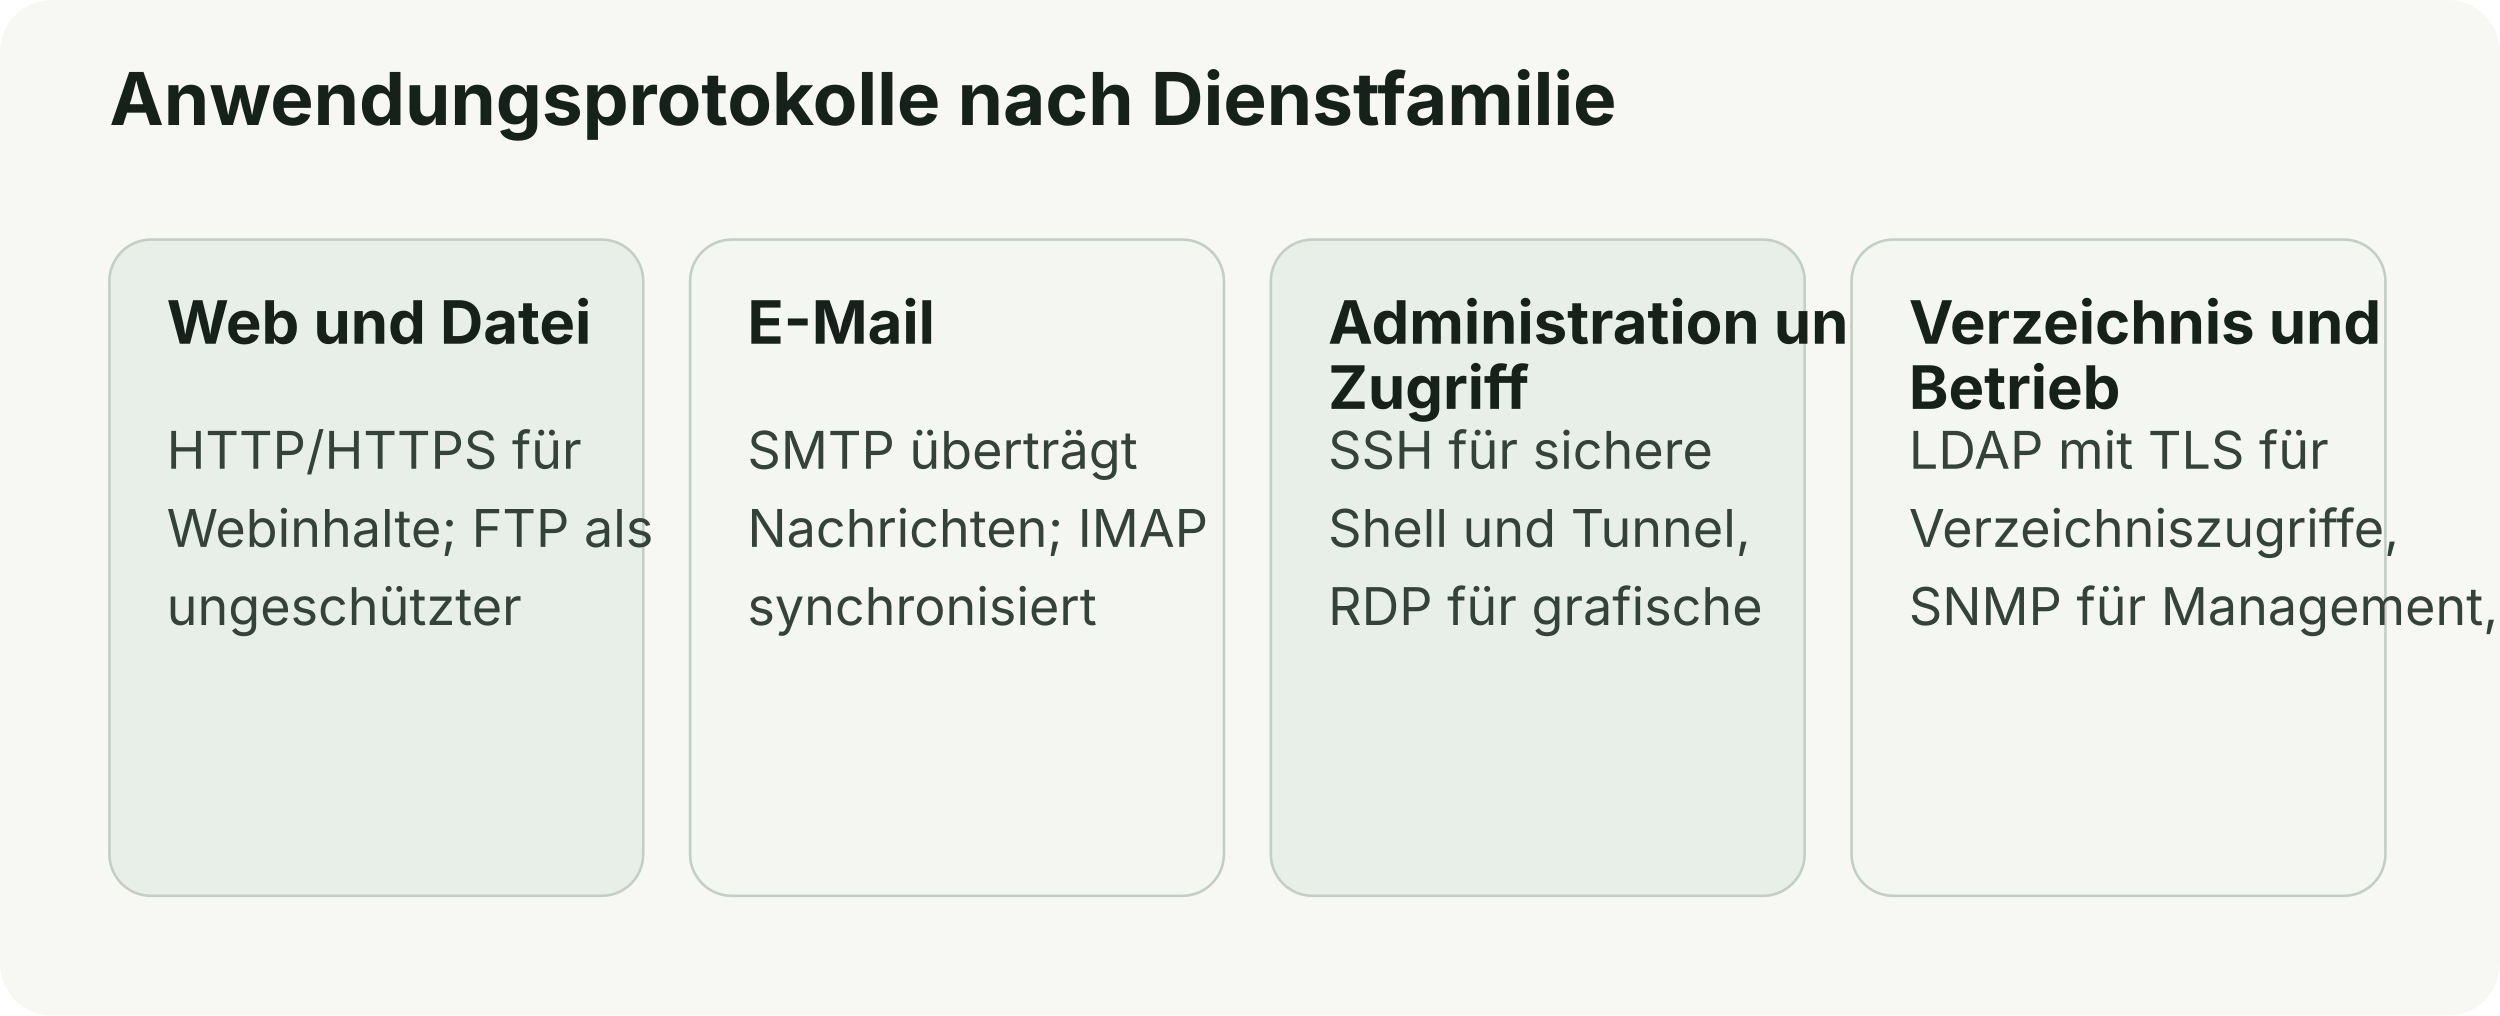
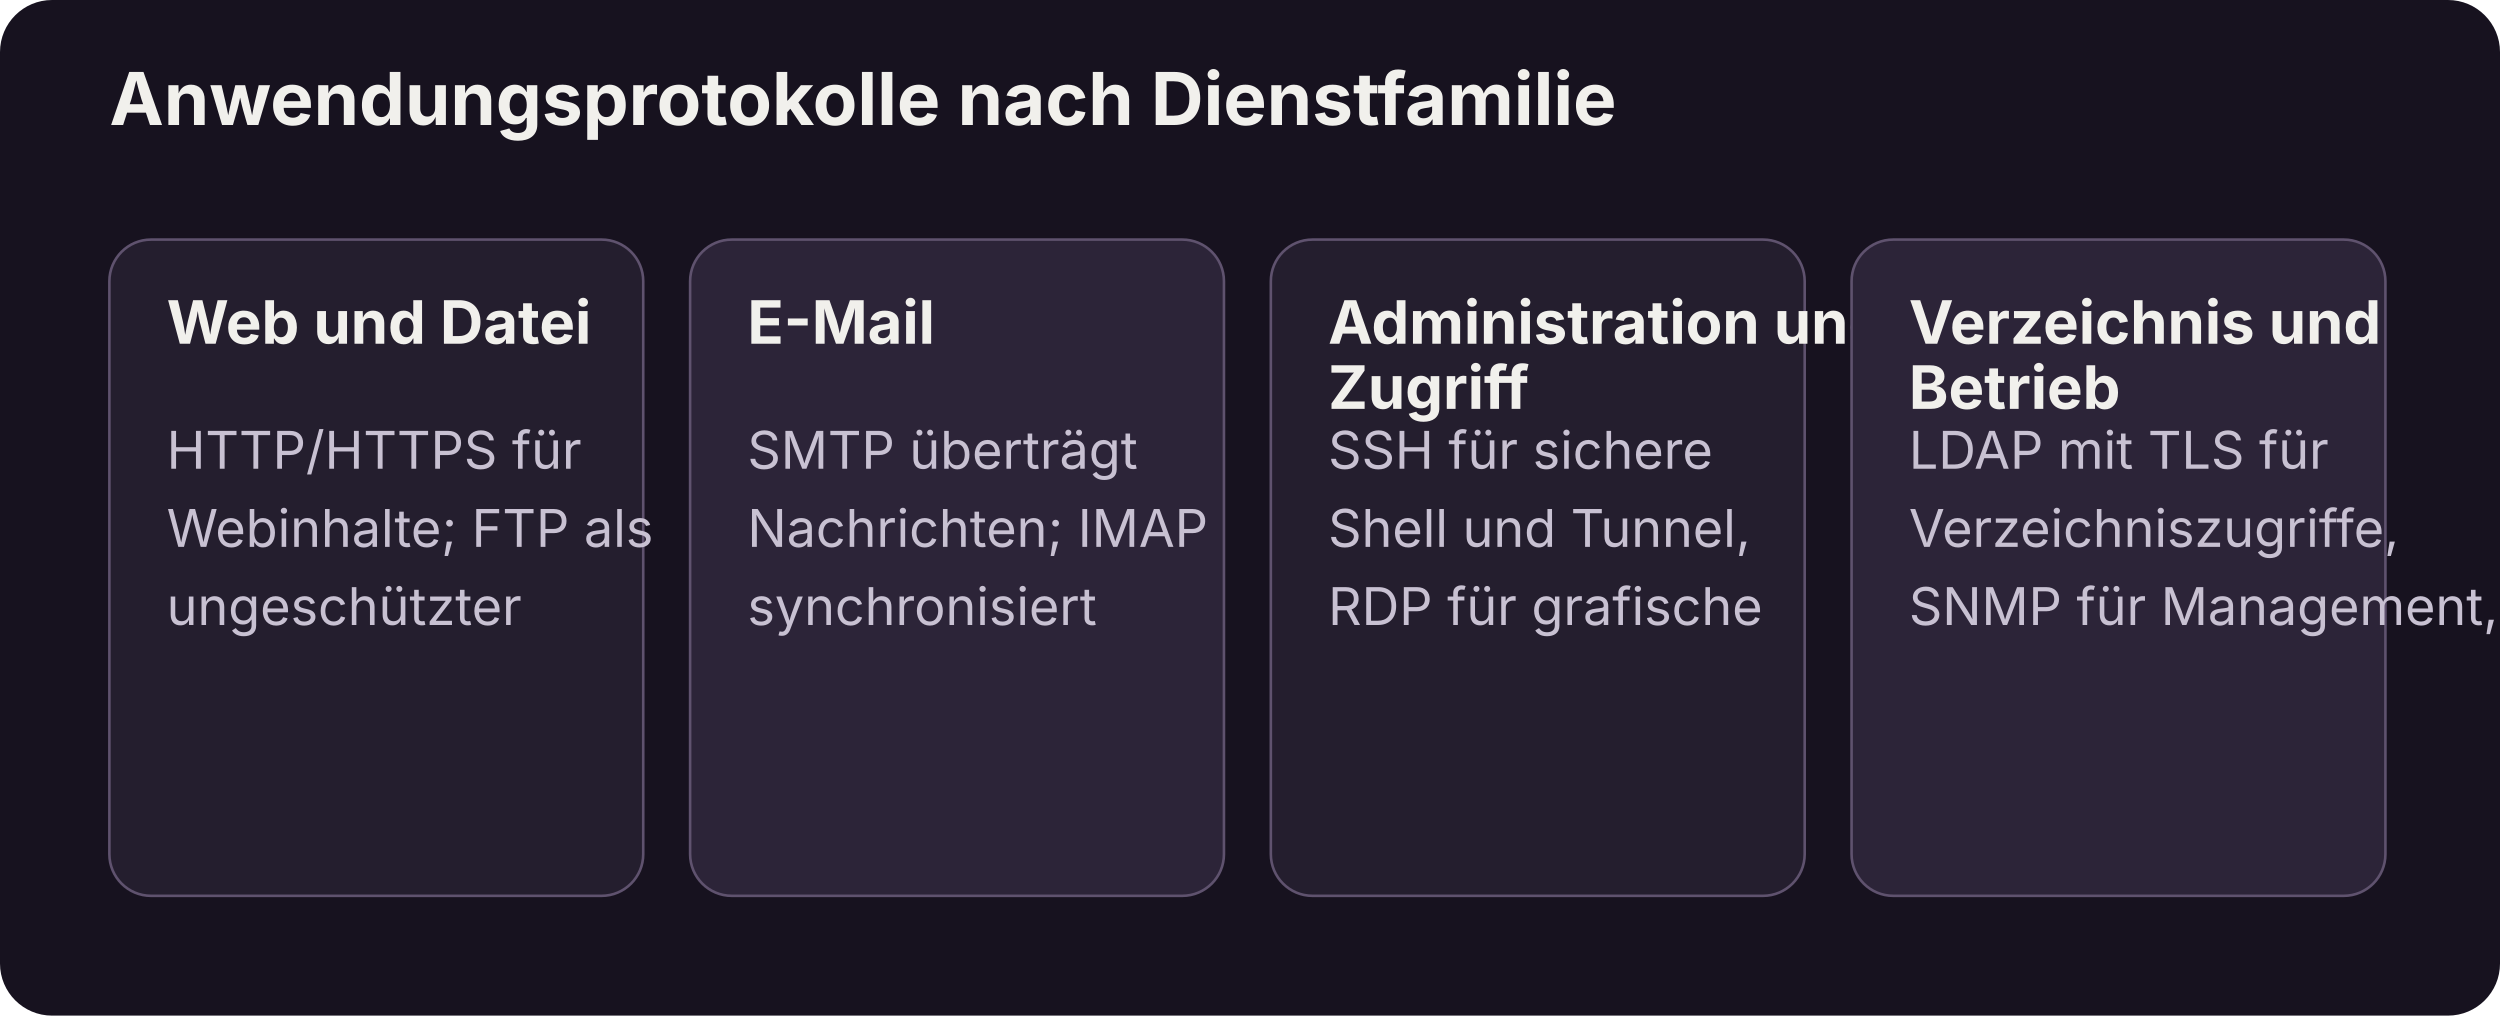
- <svg xmlns="http://www.w3.org/2000/svg" width="960" height="390" viewBox="0 0 960 390" role="img" aria-labelledby="title desc">
-   <rect width="100%" height="100%" rx="20" fill="#f7f8f4" />
-   <text x="42" y="48" text-anchor="start" font-family="Inter, Arial, sans-serif" font-size="28" font-weight="700" fill="#17211b">
+ <svg xmlns="http://www.w3.org/2000/svg" class="learning-diagram diagram-comparison" width="960" height="390" viewBox="0 0 960 390" role="img" aria-labelledby="diagram-service-map-title diagram-service-map-desc">
+   <rect class="diagram-canvas" width="100%" height="100%" rx="20" fill="var(--diagram-canvas, #17121f)" />
+   <text class="diagram-title" x="42" y="48" text-anchor="start" font-family="Inter, Arial, sans-serif" font-size="28" font-weight="700" fill="var(--diagram-text, #f1f0ec)">
    <tspan x="42" dy="0">Anwendungsprotokolle nach Dienstfamilie</tspan>
  </text>
  <g>
-     <rect x="42" y="92" width="205" height="252" rx="16" fill="#e7efe8" stroke="#c3cec5" />
-     <text x="64" y="132" text-anchor="start" font-family="Inter, Arial, sans-serif" font-size="23" font-weight="700" fill="#17211b">
+     <rect class="diagram-row" x="42" y="92" width="205" height="252" rx="16" fill="var(--diagram-surface, #241e2e)" stroke="var(--diagram-border, #5f526e)" />
+     <text x="64" y="132" text-anchor="start" font-family="Inter, Arial, sans-serif" font-size="23" font-weight="700" fill="var(--diagram-text, #f1f0ec)">
      <tspan x="64" dy="0">Web und Datei</tspan>
    </text>
-     <text x="64" y="180" font-family="Inter, Arial, sans-serif" font-size="20" fill="#344239">
+     <text x="64" y="180" font-family="Inter, Arial, sans-serif" font-size="20" fill="var(--diagram-muted, #c8c1d2)">
      <tspan x="64" dy="0">HTTP/HTTPS für</tspan>
      <tspan x="64" dy="30">Webinhalte; FTP als</tspan>
      <tspan x="64" dy="30">ungeschützter</tspan>
    </text>
  </g>
  <g>
-     <rect x="265" y="92" width="205" height="252" rx="16" fill="#f3f6f1" stroke="#c3cec5" />
-     <text x="287" y="132" text-anchor="start" font-family="Inter, Arial, sans-serif" font-size="23" font-weight="700" fill="#17211b">
+     <rect class="diagram-row" x="265" y="92" width="205" height="252" rx="16" fill="var(--diagram-surface-alt, #2c2438)" stroke="var(--diagram-border, #5f526e)" />
+     <text x="287" y="132" text-anchor="start" font-family="Inter, Arial, sans-serif" font-size="23" font-weight="700" fill="var(--diagram-text, #f1f0ec)">
      <tspan x="287" dy="0">E-Mail</tspan>
    </text>
-     <text x="287" y="180" font-family="Inter, Arial, sans-serif" font-size="20" fill="#344239">
+     <text x="287" y="180" font-family="Inter, Arial, sans-serif" font-size="20" fill="var(--diagram-muted, #c8c1d2)">
      <tspan x="287" dy="0">SMTP überträgt</tspan>
      <tspan x="287" dy="30">Nachrichten; IMAP</tspan>
      <tspan x="287" dy="30">synchronisiert</tspan>
    </text>
  </g>
  <g>
-     <rect x="488" y="92" width="205" height="252" rx="16" fill="#e7efe8" stroke="#c3cec5" />
-     <text x="510" y="132" text-anchor="start" font-family="Inter, Arial, sans-serif" font-size="23" font-weight="700" fill="#17211b">
+     <rect class="diagram-row" x="488" y="92" width="205" height="252" rx="16" fill="var(--diagram-surface, #241e2e)" stroke="var(--diagram-border, #5f526e)" />
+     <text x="510" y="132" text-anchor="start" font-family="Inter, Arial, sans-serif" font-size="23" font-weight="700" fill="var(--diagram-text, #f1f0ec)">
      <tspan x="510" dy="0">Administration und</tspan>
      <tspan x="510" dy="25">Zugriff</tspan>
    </text>
-     <text x="510" y="180" font-family="Inter, Arial, sans-serif" font-size="20" fill="#344239">
+     <text x="510" y="180" font-family="Inter, Arial, sans-serif" font-size="20" fill="var(--diagram-muted, #c8c1d2)">
      <tspan x="510" dy="0">SSH für sichere</tspan>
      <tspan x="510" dy="30">Shell und Tunnel,</tspan>
      <tspan x="510" dy="30">RDP für grafische</tspan>
    </text>
  </g>
  <g>
-     <rect x="711" y="92" width="205" height="252" rx="16" fill="#f3f6f1" stroke="#c3cec5" />
-     <text x="733" y="132" text-anchor="start" font-family="Inter, Arial, sans-serif" font-size="23" font-weight="700" fill="#17211b">
+     <rect class="diagram-row" x="711" y="92" width="205" height="252" rx="16" fill="var(--diagram-surface-alt, #2c2438)" stroke="var(--diagram-border, #5f526e)" />
+     <text x="733" y="132" text-anchor="start" font-family="Inter, Arial, sans-serif" font-size="23" font-weight="700" fill="var(--diagram-text, #f1f0ec)">
      <tspan x="733" dy="0">Verzeichnis und</tspan>
      <tspan x="733" dy="25">Betrieb</tspan>
    </text>
-     <text x="733" y="180" font-family="Inter, Arial, sans-serif" font-size="20" fill="#344239">
+     <text x="733" y="180" font-family="Inter, Arial, sans-serif" font-size="20" fill="var(--diagram-muted, #c8c1d2)">
      <tspan x="733" dy="0">LDAP mit TLS für</tspan>
      <tspan x="733" dy="30">Verzeichniszugriffe,</tspan>
      <tspan x="733" dy="30">SNMP für Management,</tspan>
    </text>
  </g>
</svg>
